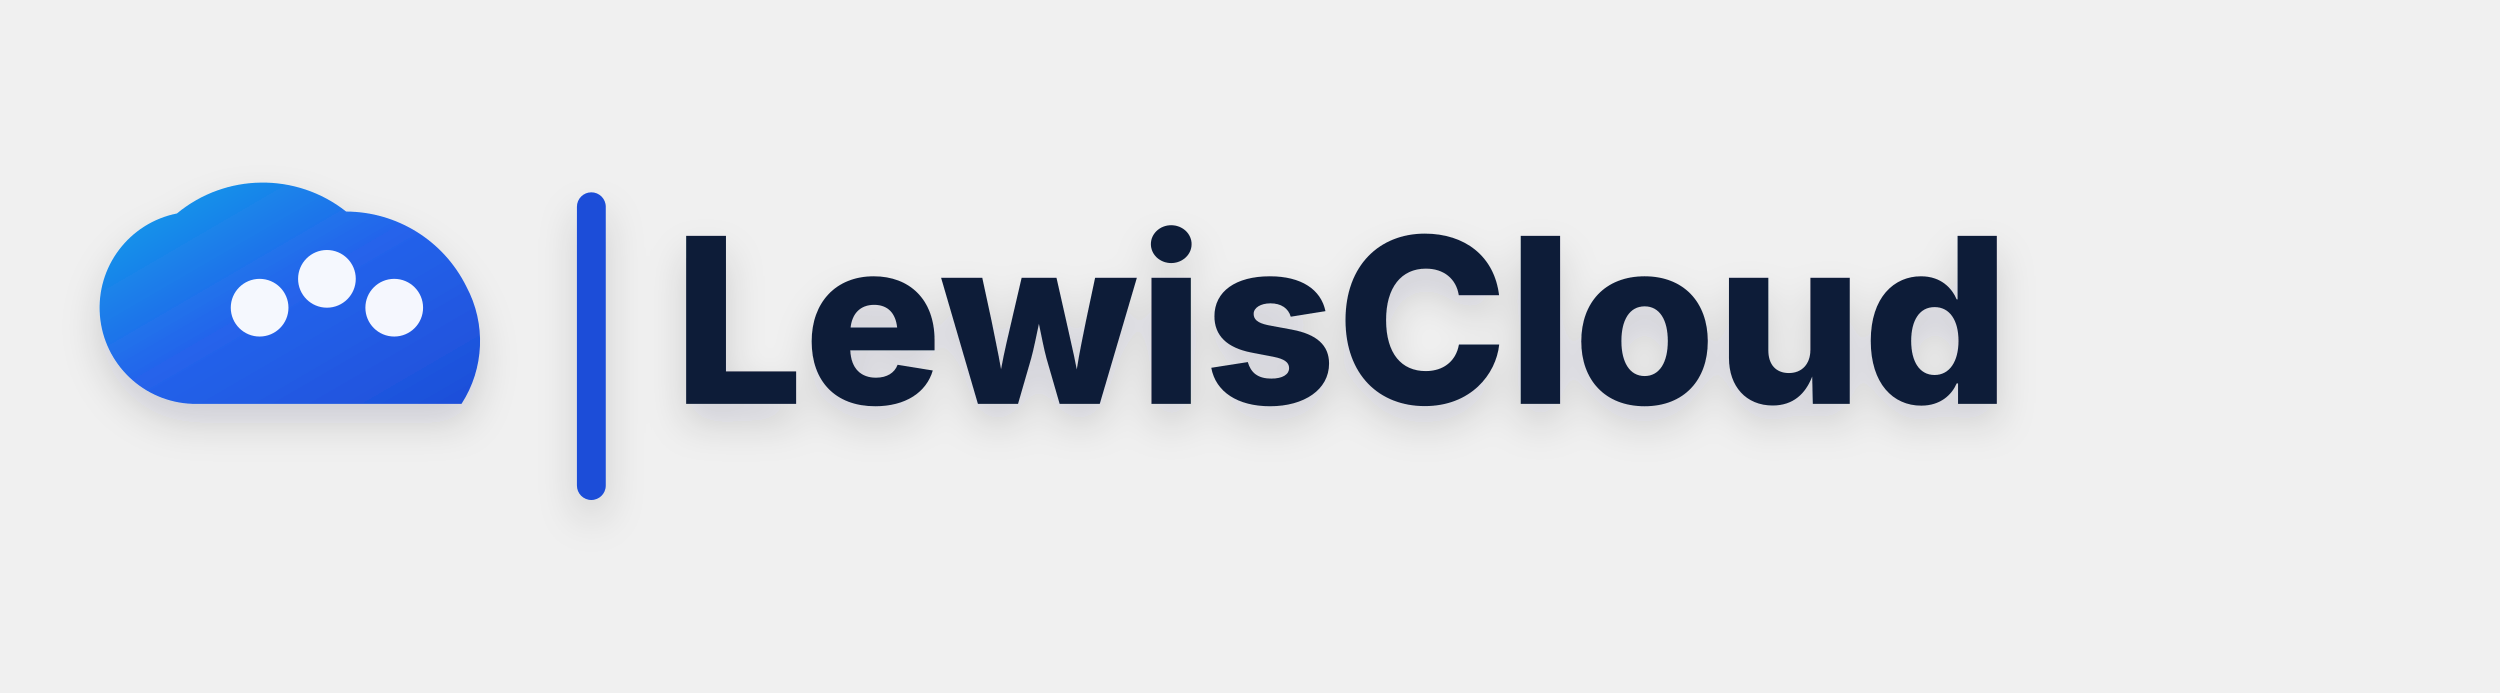
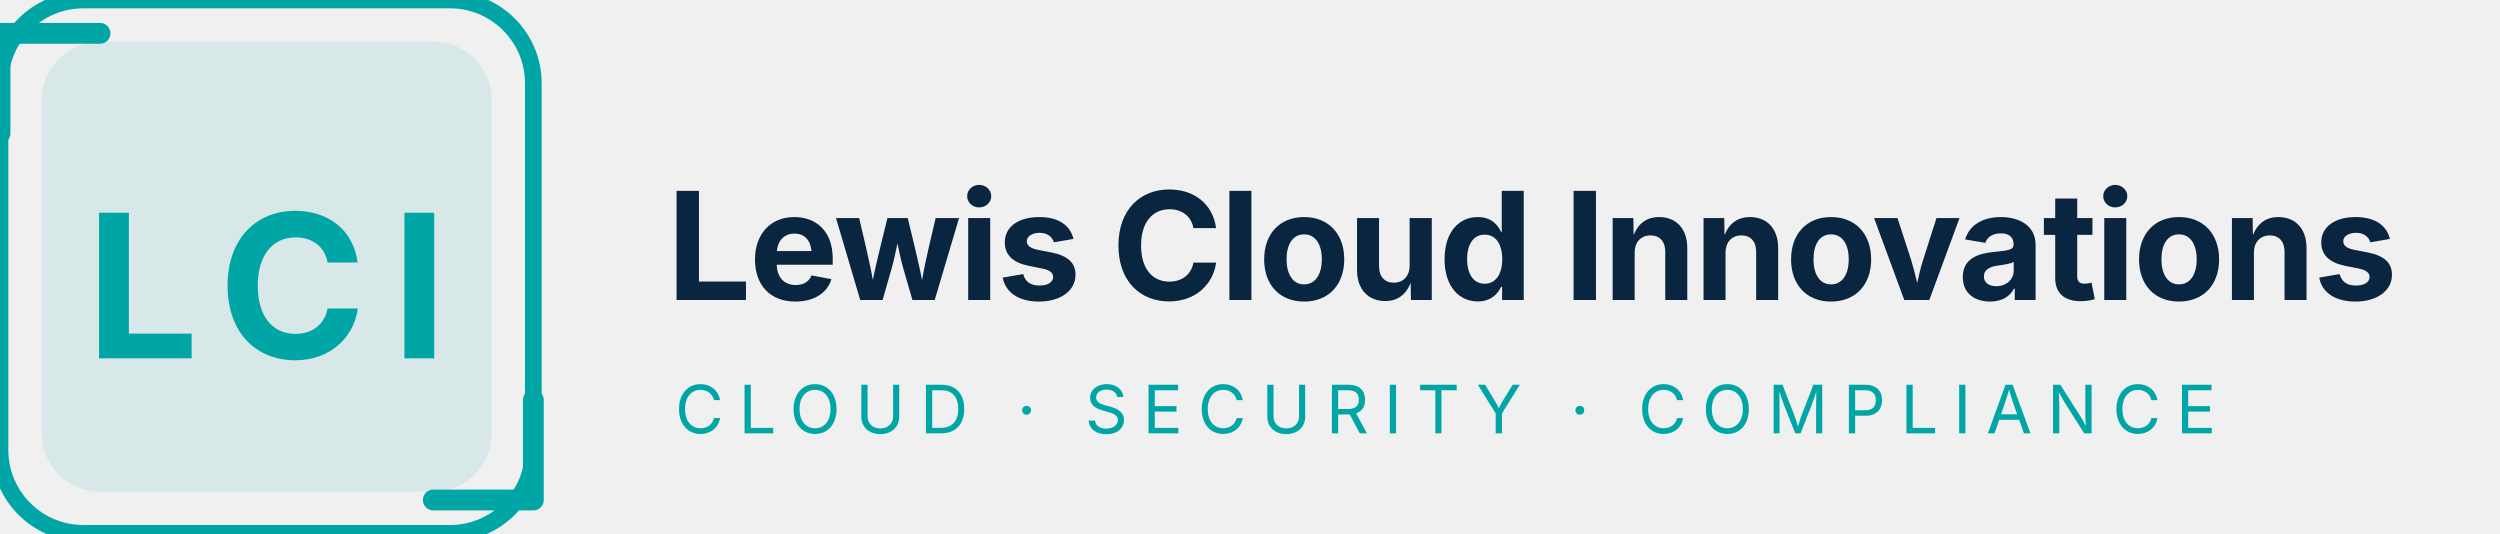
- <svg xmlns="http://www.w3.org/2000/svg" width="260" height="72" viewBox="0 0 260 72">
-   <defs>
-     <linearGradient id="g" x1="0" y1="0" x2="1" y2="1">
-       <stop offset="0%" stop-color="#0ea5e9" />
-       <stop offset="50%" stop-color="#2563eb" />
-       <stop offset="100%" stop-color="#1d4ed8" />
-     </linearGradient>
-     <filter id="s" x="-20%" y="-20%" width="140%" height="140%">
-       <feDropShadow dx="0" dy="2" stdDeviation="2" flood-color="#0b1a37" flood-opacity=".15" />
-     </filter>
-   </defs>
-   <g fill="none" fill-rule="evenodd" filter="url(#s)">
-     <path d="M36 22a14 14 0 0 1 12.5 7.8A12 12 0 0 1 48 42H20a10 10 0 0 1-1.6-19.8A14 14 0 0 1 36 22Z" fill="url(#g)" />
-     <circle cx="27" cy="32" r="3" fill="#fff" opacity=".95" />
-     <circle cx="34" cy="29" r="3" fill="#fff" opacity=".95" />
-     <circle cx="41" cy="32" r="3" fill="#fff" opacity=".95" />
-     <rect x="60" y="20" width="3" height="32" fill="#1d4ed8" rx="1.5" />
-     <text x="70" y="42" font-family="Segoe UI, Inter, Arial, sans-serif" font-size="24" fill="#0b1a37" font-weight="800">LewisCloud</text>
-   </g>
+ <svg xmlns="http://www.w3.org/2000/svg" viewBox="0 0 300 64" role="img" aria-label="Lewis Cloud Innovations">
+   <rect x="0" y="0" width="64" height="64" rx="10" fill="none" stroke="#00A6A6" stroke-width="2" />
+   <rect x="5" y="5" width="54" height="54" rx="7" fill="#00A6A6" fill-opacity="0.1" />
+   <text x="32" y="43" font-family="system-ui,-apple-system,BlinkMacSystemFont,sans-serif" font-weight="700" font-size="24" fill="#00A6A6" text-anchor="middle" letter-spacing="3">LCI</text>
+   <polyline points="0,16 0,4 12,4" fill="none" stroke="#00A6A6" stroke-width="2.5" stroke-linecap="round" stroke-linejoin="round" />
+   <polyline points="64,48 64,60 52,60" fill="none" stroke="#00A6A6" stroke-width="2.5" stroke-linecap="round" stroke-linejoin="round" />
+   <text x="80" y="36" font-family="system-ui,-apple-system,BlinkMacSystemFont,sans-serif" font-weight="700" font-size="18" fill="#0A2540" letter-spacing="-0.3">Lewis Cloud Innovations</text>
+   <text x="81" y="52" font-family="system-ui,-apple-system,BlinkMacSystemFont,sans-serif" font-weight="400" font-size="8" fill="#00A6A6" letter-spacing="1.8">CLOUD · SECURITY · COMPLIANCE</text>
</svg>
